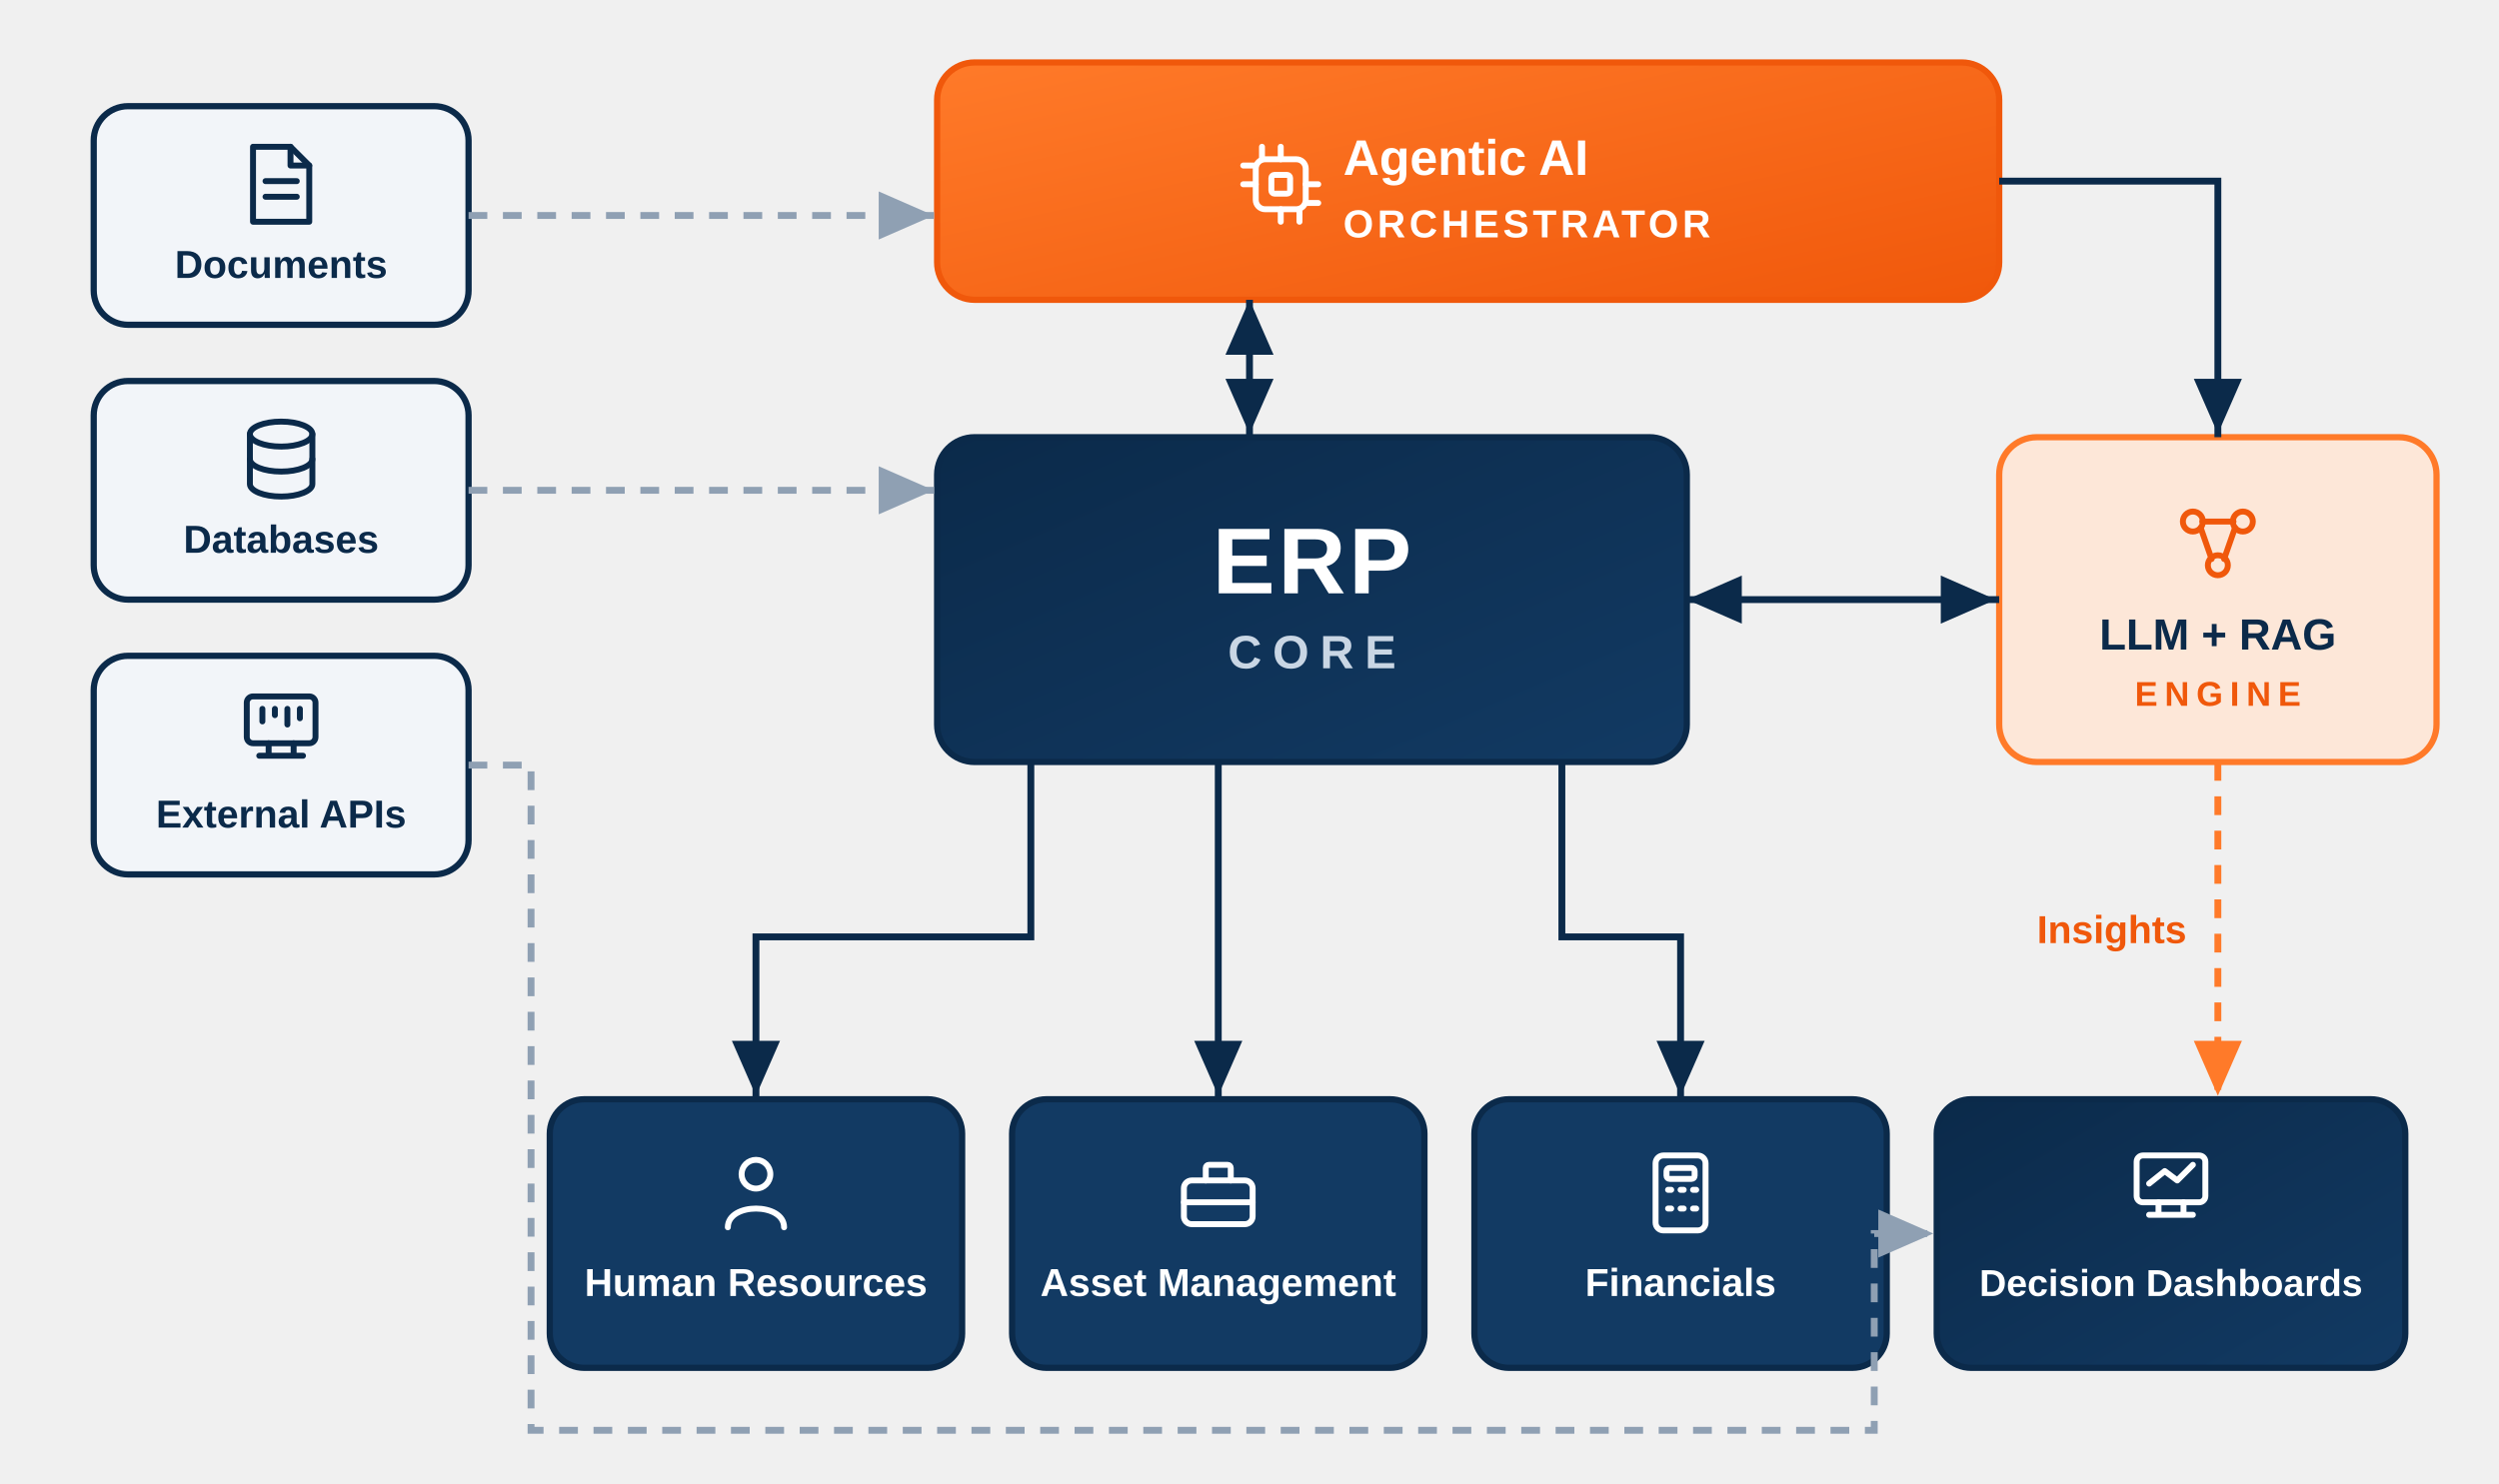
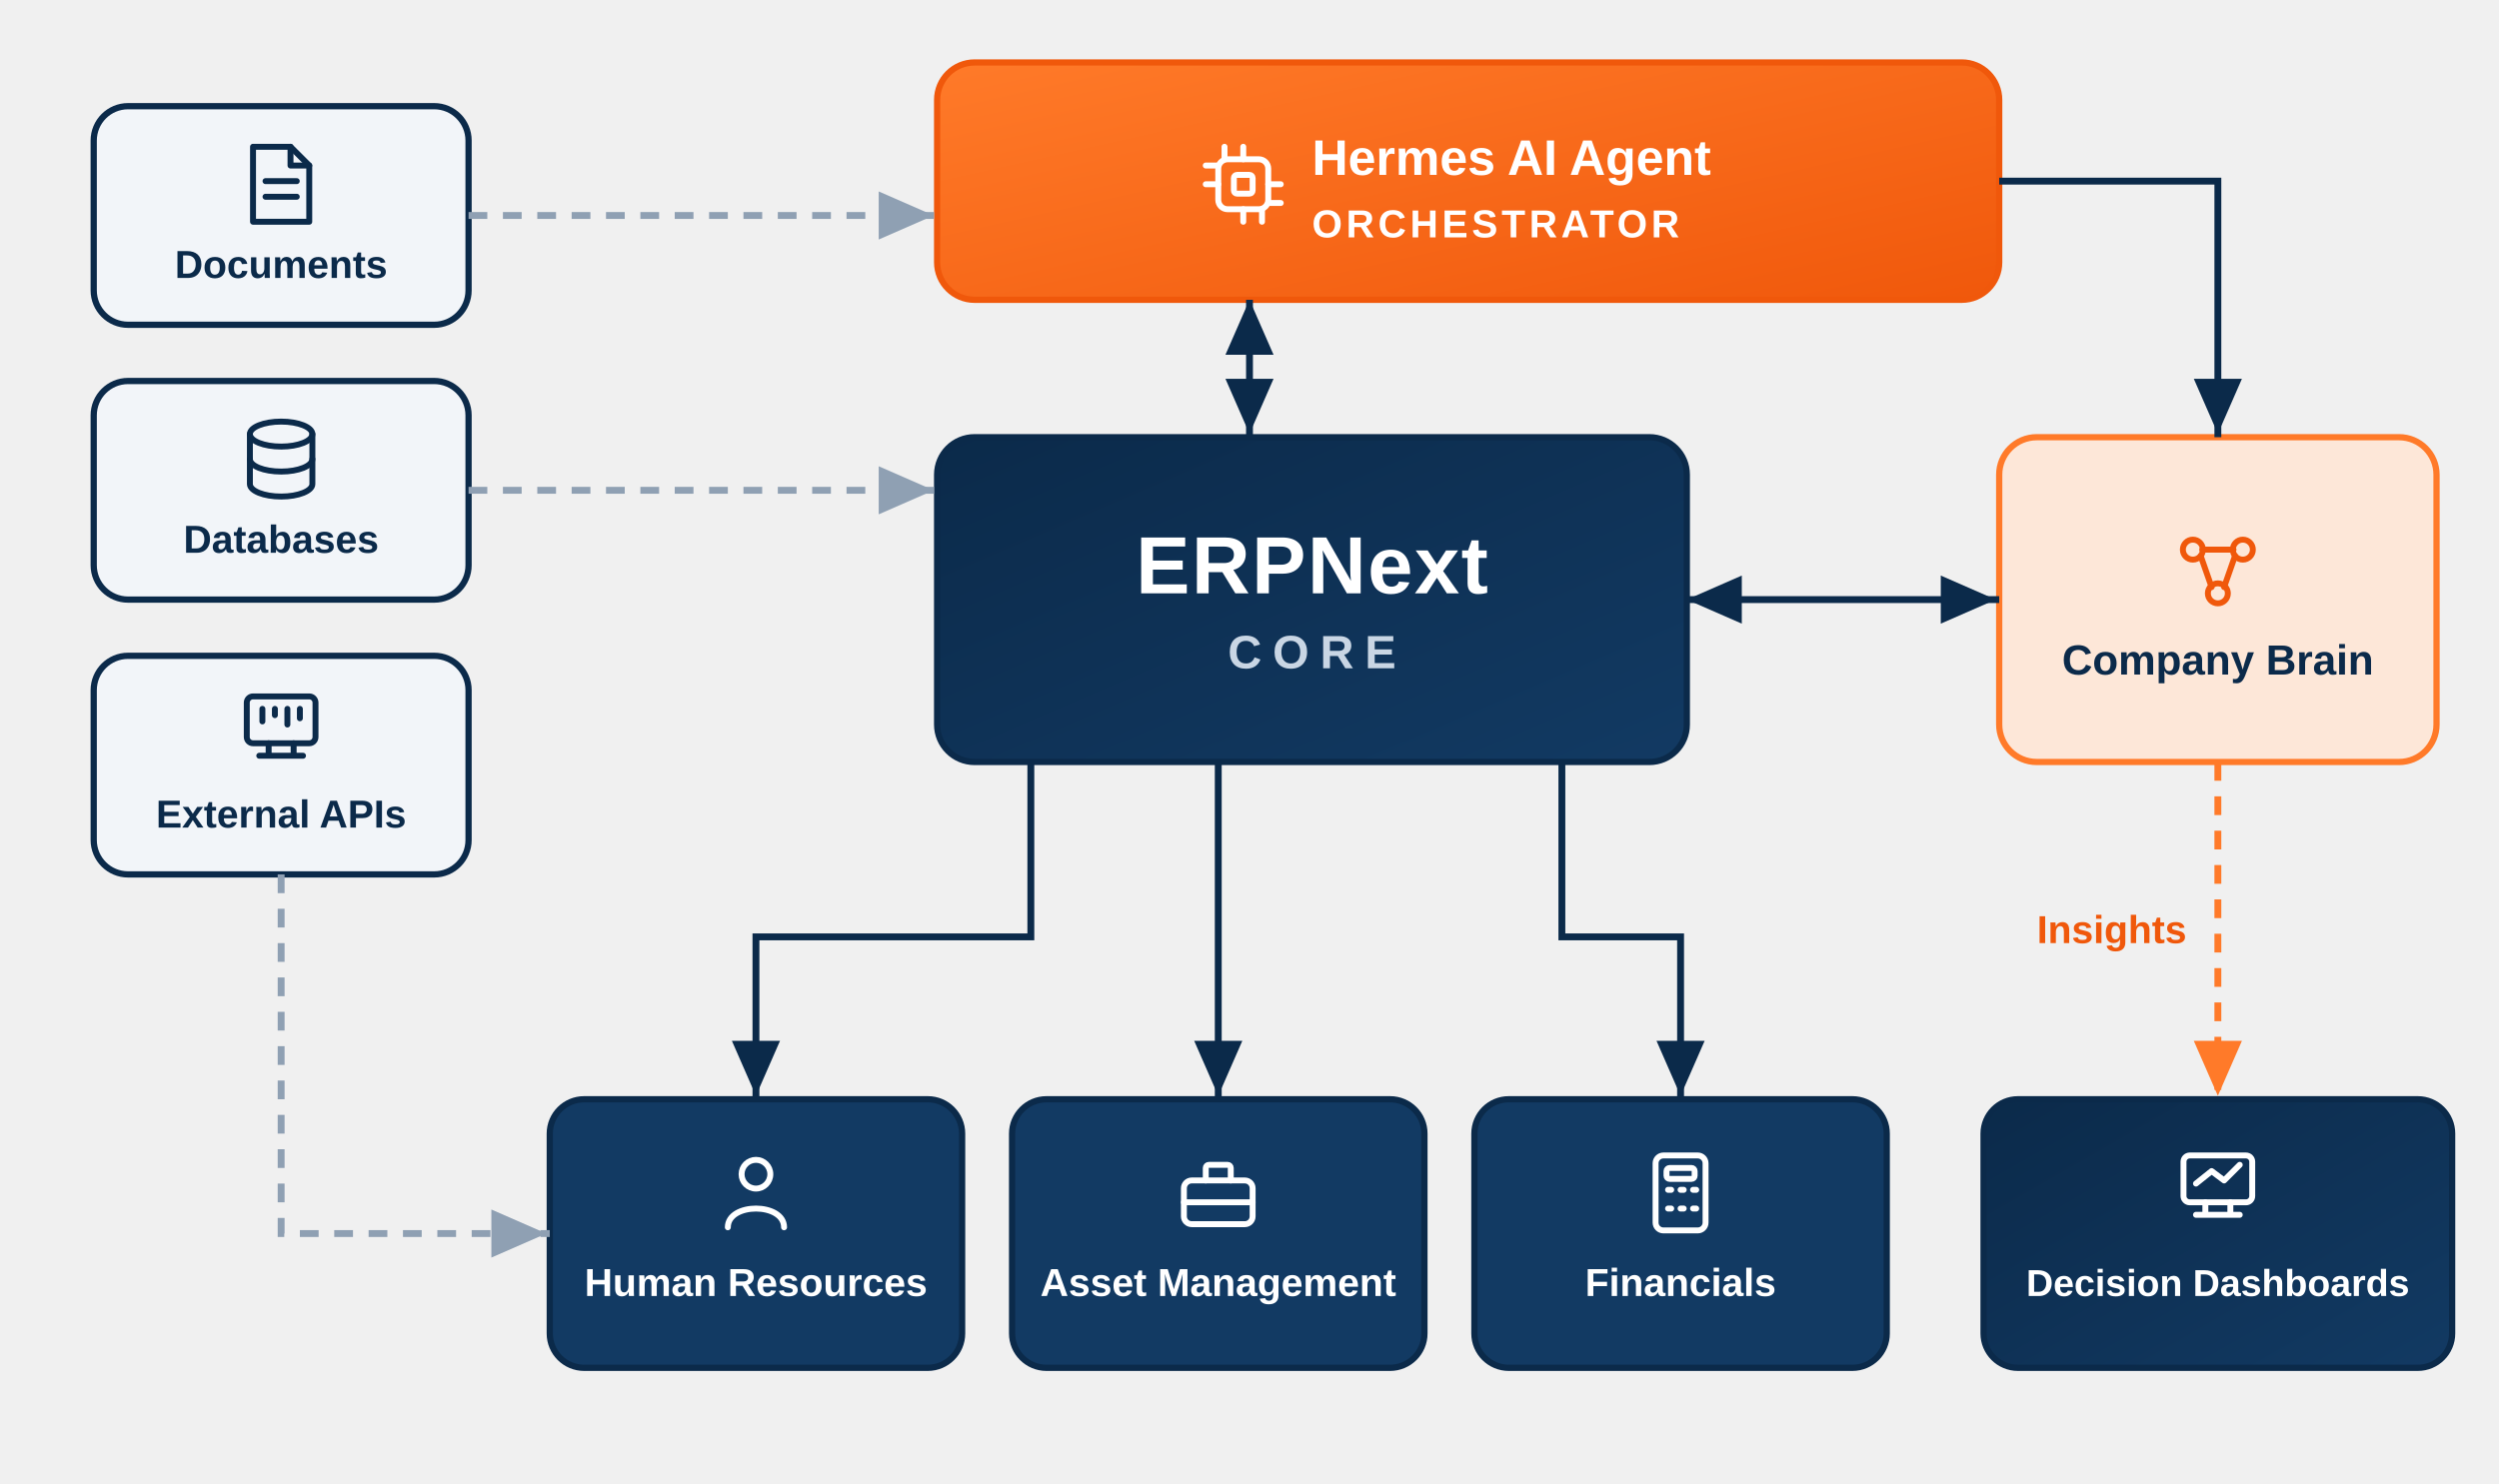
<svg xmlns="http://www.w3.org/2000/svg" viewBox="0 0 800 475" width="800" height="475" font-family="Liberation Sans, DejaVu Sans, Arial, Helvetica, sans-serif">
  <defs>
    <linearGradient id="gNavy" x1="0" y1="0" x2="1" y2="1">
      <stop offset="0%" stop-color="#0B2A4A" />
      <stop offset="100%" stop-color="#123A63" />
    </linearGradient>
    <linearGradient id="gOrange" x1="0" y1="0" x2="1" y2="1">
      <stop offset="0%" stop-color="#FF7A29" />
      <stop offset="100%" stop-color="#F0580B" />
    </linearGradient>
    <marker id="ahNavy" markerWidth="11" markerHeight="11" refX="8.5" refY="3.5" orient="auto">
      <path d="M0,0 L8,3.5 L0,7 Z" fill="#0B2A4A" />
    </marker>
    <marker id="ahSlate" markerWidth="11" markerHeight="11" refX="8.5" refY="3.5" orient="auto">
      <path d="M0,0 L8,3.5 L0,7 Z" fill="#8FA0B3" />
    </marker>
    <marker id="ahOrange" markerWidth="11" markerHeight="11" refX="8.5" refY="3.5" orient="auto">
      <path d="M0,0 L8,3.5 L0,7 Z" fill="#FF7A29" />
    </marker>
    <marker id="ahNavyStart" markerWidth="11" markerHeight="11" refX="0" refY="3.5" orient="auto">
      <path d="M8,0 L0,3.5 L8,7 Z" fill="#0B2A4A" />
    </marker>
  </defs>
  <rect x="30" y="34" width="120" height="70" rx="11" fill="#F2F5F9" stroke="#0B2A4A" stroke-width="2" />
  <g transform="translate(90.0,59)" fill="none" stroke-linecap="round" stroke-linejoin="round">
    <path d="M-9,-12 H3 L9,-6 V12 H-9 Z" stroke="#0B2A4A" stroke-width="1.9" />
    <path d="M3,-12 V-6 H9" stroke="#0B2A4A" stroke-width="1.9" />
    <path d="M-5,-1 H5 M-5,4 H5" stroke="#0B2A4A" stroke-width="1.9" />
  </g>
  <text x="90.0" y="89" font-size="12.5" fill="#0B2A4A" font-weight="600" text-anchor="middle" letter-spacing="0">Documents</text>
  <rect x="30" y="122" width="120" height="70" rx="11" fill="#F2F5F9" stroke="#0B2A4A" stroke-width="2" />
  <g transform="translate(90.0,147)" fill="none" stroke-linecap="round" stroke-linejoin="round">
    <ellipse cx="0" cy="-8" rx="10" ry="4" stroke="#0B2A4A" stroke-width="1.9" />
    <path d="M-10,-8 V8 A10,4 0 0 0 10,8 V-8" stroke="#0B2A4A" stroke-width="1.9" />
    <path d="M-10,0 A10,4 0 0 0 10,0" stroke="#0B2A4A" stroke-width="1.9" />
  </g>
  <text x="90.0" y="177" font-size="12.5" fill="#0B2A4A" font-weight="600" text-anchor="middle" letter-spacing="0">Databases</text>
  <rect x="30" y="210" width="120" height="70" rx="11" fill="#F2F5F9" stroke="#0B2A4A" stroke-width="2" />
  <g transform="translate(90.0,235)" fill="none" stroke-linecap="round" stroke-linejoin="round">
    <rect x="-11" y="-12" width="22" height="15" rx="2" stroke="#0B2A4A" stroke-width="1.9" />
    <path d="M-4,3 V7 M4,3 V7 M-7,7 H7" stroke="#0B2A4A" stroke-width="1.9" />
    <path d="M-6,-8 V-4 M-2,-8 V-6 M2,-8 V-3 M6,-8 V-5" stroke="#0B2A4A" stroke-width="1.9" />
  </g>
  <text x="90.0" y="265" font-size="12.5" fill="#0B2A4A" font-weight="600" text-anchor="middle" letter-spacing="0">External APIs</text>
  <rect x="300" y="20" width="340" height="76" rx="12" fill="url(#gOrange)" stroke="#F0580B" stroke-width="2" />
-   <g transform="translate(410,59)" fill="none" stroke-linecap="round" stroke-linejoin="round">
+   <g transform="translate(398,59)" fill="none" stroke-linecap="round" stroke-linejoin="round">
    <rect x="-8" y="-8" width="16" height="16" rx="3" stroke="#FFFFFF" stroke-width="1.9" />
    <rect x="-3" y="-3" width="6" height="6" rx="1" stroke="#FFFFFF" stroke-width="1.9" />
    <path d="M0,-12 V-8 M0,8 V12 M-12,0 H-8 M8,0 H12" stroke="#FFFFFF" stroke-width="1.9" />
    <path d="M-6,-12 V-8 M6,8 V12 M-12,-6 H-8 M8,6 H12" stroke="#FFFFFF" stroke-width="1.9" />
  </g>
-   <text x="430" y="56" font-size="16" fill="#FFFFFF" font-weight="700" text-anchor="start" letter-spacing="0">Agentic AI</text>
-   <text x="430" y="76" font-size="12.5" fill="#FFFFFF" font-weight="700" text-anchor="start" letter-spacing="1.2">ORCHESTRATOR</text>
+   <text x="420" y="56" font-size="16" fill="#FFFFFF" font-weight="700" text-anchor="start" letter-spacing="0">Hermes AI Agent</text>
+   <text x="420" y="76" font-size="12.5" fill="#FFFFFF" font-weight="700" text-anchor="start" letter-spacing="1.2">ORCHESTRATOR</text>
  <rect x="300" y="140" width="240" height="104" rx="12" fill="url(#gNavy)" stroke="#0B2A4A" stroke-width="2" />
-   <text x="420.0" y="190" font-size="30" fill="#FFFFFF" font-weight="700" text-anchor="middle" letter-spacing="1">ERP</text>
+   <text x="420.0" y="190" font-size="26" fill="#FFFFFF" font-weight="700" text-anchor="middle" letter-spacing="0.5">ERPNext</text>
  <text x="420.0" y="214" font-size="15" fill="#C9D6E4" font-weight="600" text-anchor="middle" letter-spacing="3.5">CORE</text>
  <rect x="640" y="140" width="140" height="104" rx="12" fill="#FDE7D8" stroke="#FF7A29" stroke-width="2" />
-   <g transform="translate(710.0,173)" fill="none" stroke-linecap="round" stroke-linejoin="round">
+   <g transform="translate(710.0,182)" fill="none" stroke-linecap="round" stroke-linejoin="round">
    <circle cx="-8" cy="-6" r="3.2" stroke="#F0580B" stroke-width="1.9" />
    <circle cx="8" cy="-6" r="3.2" stroke="#F0580B" stroke-width="1.9" />
    <circle cx="0" cy="8" r="3.2" stroke="#F0580B" stroke-width="1.9" />
    <path d="M-5.5,-4 L-2,6 M5.5,-4 L2,6 M-5,-6 H5" stroke="#F0580B" stroke-width="1.9" />
  </g>
-   <text x="710.0" y="208" font-size="14" fill="#0B2A4A" font-weight="700" text-anchor="middle" letter-spacing="0">LLM + RAG</text>
-   <text x="710.0" y="226" font-size="11" fill="#F0580B" font-weight="600" text-anchor="middle" letter-spacing="2.2">ENGINE</text>
+   <text x="710.0" y="216" font-size="13.5" fill="#0B2A4A" font-weight="700" text-anchor="middle" letter-spacing="0">Company Brain</text>
  <rect x="176" y="352" width="132" height="86" rx="11" fill="#123A63" stroke="#0B2A4A" stroke-width="2" />
  <g transform="translate(242.0,382)" fill="none" stroke-linecap="round" stroke-linejoin="round">
    <circle cx="0" cy="-6" r="4.6" stroke="#FFFFFF" stroke-width="1.9" />
    <path d="M-9,11 C-9,3 9,3 9,11" stroke="#FFFFFF" stroke-width="1.9" />
  </g>
  <text x="242.0" y="415" font-size="12.5" fill="#FFFFFF" font-weight="600" text-anchor="middle" letter-spacing="0">Human Resources</text>
  <rect x="324" y="352" width="132" height="86" rx="11" fill="#123A63" stroke="#0B2A4A" stroke-width="2" />
  <g transform="translate(390.0,382)" fill="none" stroke-linecap="round" stroke-linejoin="round">
    <rect x="-11" y="-4" width="22" height="14" rx="2.5" stroke="#FFFFFF" stroke-width="1.9" />
    <path d="M-4,-4 V-8 A1,1 0 0 1 -3,-9 H3 A1,1 0 0 1 4,-8 V-4" stroke="#FFFFFF" stroke-width="1.9" />
    <path d="M-11,3 H11" stroke="#FFFFFF" stroke-width="1.9" />
  </g>
  <text x="390.0" y="415" font-size="12.5" fill="#FFFFFF" font-weight="600" text-anchor="middle" letter-spacing="0">Asset Management</text>
  <rect x="472" y="352" width="132" height="86" rx="11" fill="#123A63" stroke="#0B2A4A" stroke-width="2" />
  <g transform="translate(538.0,382)" fill="none" stroke-linecap="round" stroke-linejoin="round">
    <rect x="-8" y="-12" width="16" height="24" rx="2.5" stroke="#FFFFFF" stroke-width="1.9" />
    <rect x="-4.5" y="-8" width="9" height="3.5" rx="1" stroke="#FFFFFF" stroke-width="1.9" />
    <path d="M-4,-1 H-3 M0,-1 H1 M4,-1 H5 M-4,5 H-3 M0,5 H1 M4,5 H5" stroke="#FFFFFF" stroke-width="1.9" />
  </g>
  <text x="538.0" y="415" font-size="12.5" fill="#FFFFFF" font-weight="600" text-anchor="middle" letter-spacing="0">Financials</text>
-   <rect x="620" y="352" width="150" height="86" rx="11" fill="url(#gNavy)" stroke="#0B2A4A" stroke-width="2" />
-   <g transform="translate(695.0,382)" fill="none" stroke-linecap="round" stroke-linejoin="round">
+   <rect x="635" y="352" width="150" height="86" rx="11" fill="url(#gNavy)" stroke="#0B2A4A" stroke-width="2" />
+   <g transform="translate(710.0,382)" fill="none" stroke-linecap="round" stroke-linejoin="round">
    <rect x="-11" y="-12" width="22" height="15" rx="2" stroke="#FFFFFF" stroke-width="1.9" />
    <path d="M-4,3 V7 M4,3 V7 M-7,7 H7" stroke="#FFFFFF" stroke-width="1.9" />
    <path d="M-7,-3 L-2,-7 L2,-4 L7,-9" stroke="#FFFFFF" stroke-width="1.9" />
  </g>
-   <text x="695.0" y="415" font-size="12" fill="#FFFFFF" font-weight="600" text-anchor="middle" letter-spacing="0">Decision Dashboards</text>
+   <text x="710.0" y="415" font-size="12" fill="#FFFFFF" font-weight="600" text-anchor="middle" letter-spacing="0">Decision Dashboards</text>
  <path d="M150,69 H300" fill="none" stroke="#8FA0B3" stroke-width="2.2" stroke-dasharray="6 5" marker-end="url(#ahSlate)" />
  <path d="M150,157 H300" fill="none" stroke="#8FA0B3" stroke-width="2.2" stroke-dasharray="6 5" marker-end="url(#ahSlate)" />
-   <path d="M150,245 H170 V458 H600 V395 H620" fill="none" stroke="#8FA0B3" stroke-width="2.2" stroke-dasharray="6 5" marker-end="url(#ahSlate)" />
+   <path d="M90.0,280 V395 H176" fill="none" stroke="#8FA0B3" stroke-width="2.2" stroke-dasharray="6 5" marker-end="url(#ahSlate)" />
  <path d="M400,96 V140" fill="none" stroke="#0B2A4A" stroke-width="2.2" marker-end="url(#ahNavy)" marker-start="url(#ahNavyStart)" />
  <path d="M540,192 H640" fill="none" stroke="#0B2A4A" stroke-width="2.2" marker-end="url(#ahNavy)" marker-start="url(#ahNavyStart)" />
  <path d="M640,58 H710 V140" fill="none" stroke="#0B2A4A" stroke-width="2.2" marker-end="url(#ahNavy)" />
  <path d="M330,244 V300 H242 V352" fill="none" stroke="#0B2A4A" stroke-width="2.2" marker-end="url(#ahNavy)" />
  <path d="M390,244 V352" fill="none" stroke="#0B2A4A" stroke-width="2.2" marker-end="url(#ahNavy)" />
  <path d="M500,244 V300 H538 V352" fill="none" stroke="#0B2A4A" stroke-width="2.2" marker-end="url(#ahNavy)" />
  <path d="M710,244 V352" fill="none" stroke="#FF7A29" stroke-width="2.2" stroke-dasharray="6 5" marker-end="url(#ahOrange)" />
  <text x="700" y="302" font-size="12.5" fill="#F0580B" font-weight="700" text-anchor="end" letter-spacing="0">Insights</text>
</svg>
